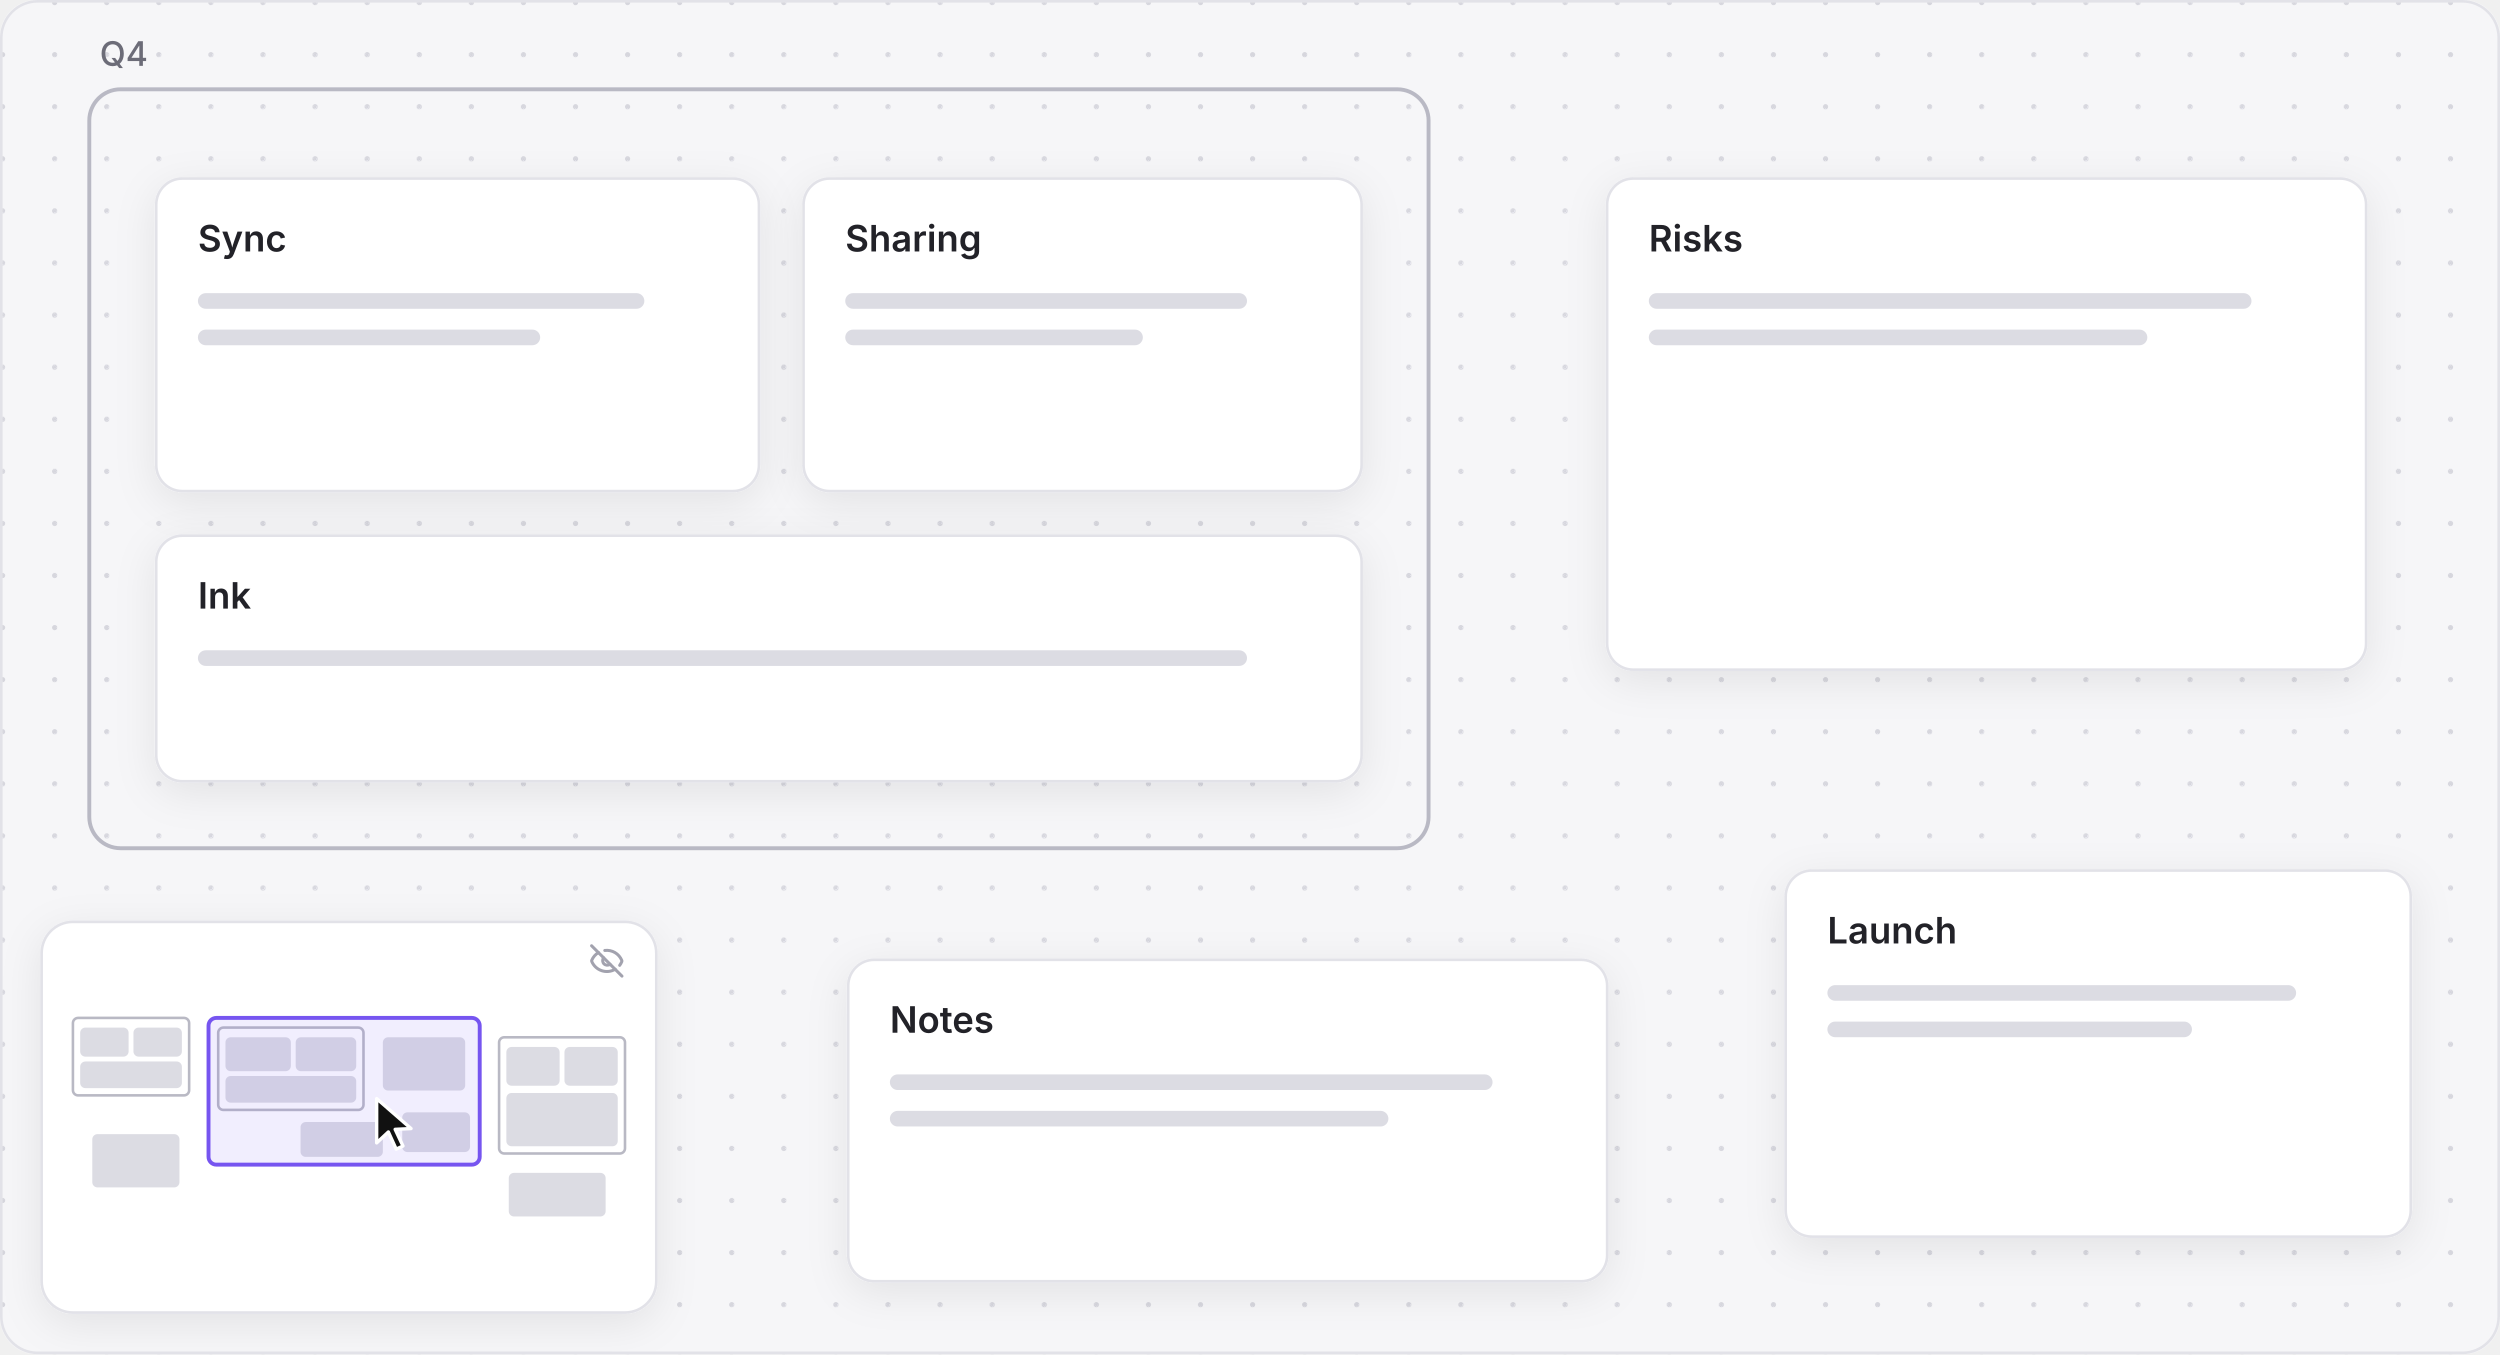
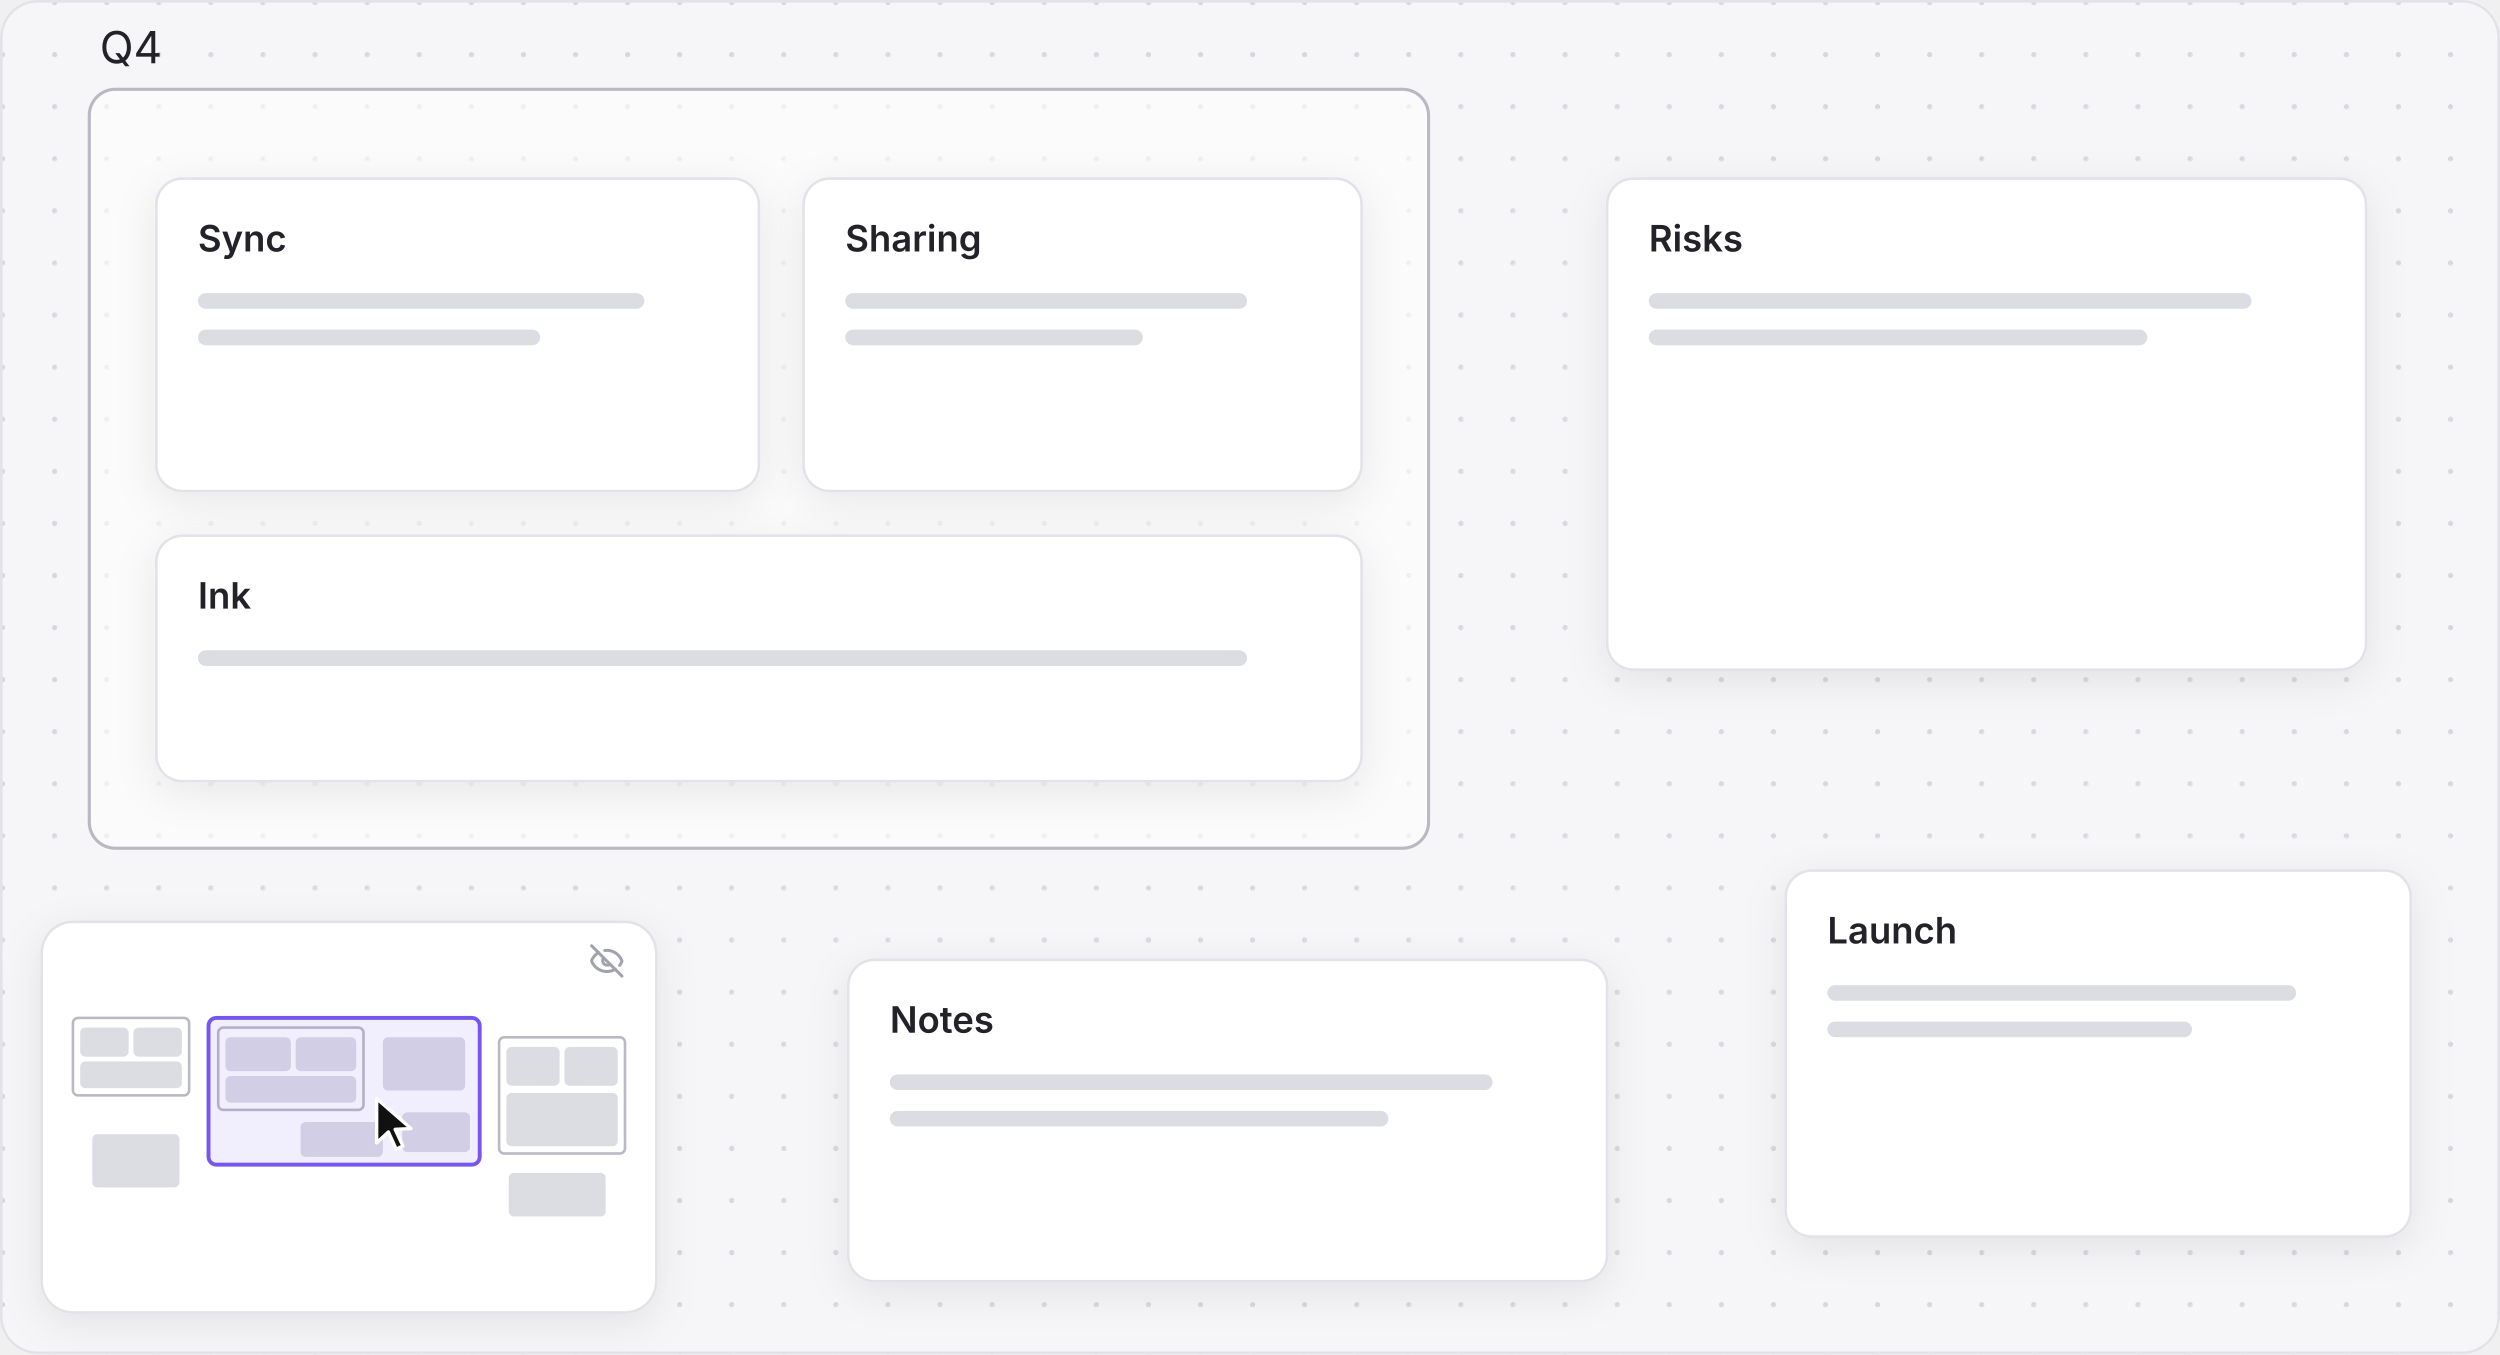
<svg xmlns="http://www.w3.org/2000/svg" viewBox="0 0 960 520" width="960" height="520" role="img" aria-label="Minimap in the lower left, with a box for the part in view">
  <style>
  text { font-family: -apple-system, BlinkMacSystemFont, "Segoe UI", Inter, Roboto, sans-serif; }
  .bg { fill: #f6f6f8; } .dot { fill: #d6d6dd; }
  .surface { fill: #ffffff; stroke: #e2e2e8; stroke-width: 1; }
  .surface-alt { fill: #f3f3f6; stroke: #e2e2e8; stroke-width: 1; }
  .fill-surface { fill: #ffffff; } .fill-alt { fill: #f3f3f6; } .fill-hover { fill: #ececf1; }
  .line { stroke: #e2e2e8; fill: none; } .line-strong { stroke: #b9b9c4; fill: none; }
  .t { fill: #222228; } .tm { fill: #6c6c78; } .tf { fill: #a2a2ae; }
  .bar-t { fill: #dcdce3; } .bar-f { fill: #ececf1; }
  .c { color: #222228; } .cm { color: #6c6c78; } .cf { color: #a2a2ae; } .ca { color: #7655f0; }
  .a { fill: #7655f0; } .as { stroke: #7655f0; fill: none; } .asoft { fill: #7655f0; fill-opacity: .1; }
  .on-a { fill: #ffffff; }
  .ink-red { stroke: #e93147; } .ink-green { stroke: #08b94e; }
  .hl-yellow { stroke: #f5c400; stroke-opacity: .38; }
  .shadow { flood-color: #1b1b30; flood-opacity: .08; }
+   .gfill { fill: #ffffff; fill-opacity: .6; }
+   .o-fill { fill: #f6e5dc; stroke: #d9a184; stroke-width: 1.2; } .o-t { fill: #a8461a; }
+   .chrome { fill: #ececf0; } .ink-dark { stroke: #222228; }
  @media (prefers-color-scheme: dark) {
    .bg { fill: #1c1c1f; } .dot { fill: #38383e; }
    .surface { fill: #26262a; stroke: #36363c; }
    .surface-alt { fill: #2d2d32; stroke: #36363c; }
    .fill-surface { fill: #26262a; } .fill-alt { fill: #2d2d32; } .fill-hover { fill: #34343a; }
    .line { stroke: #36363c; } .line-strong { stroke: #55555e; }
    .t { fill: #e4e4e9; } .tm { fill: #a0a0ab; } .tf { fill: #6d6d78; }
    .bar-t { fill: #3e3e45; } .bar-f { fill: #33333a; }
    .c { color: #e4e4e9; } .cm { color: #a0a0ab; } .cf { color: #6d6d78; } .ca { color: #9b83ff; }
    .a { fill: #8f76ff; } .as { stroke: #8f76ff; } .asoft { fill: #8f76ff; fill-opacity: .16; }
    .on-a { fill: #ffffff; }
    .hl-yellow { stroke-opacity: .3; }
    .shadow { flood-color: #000000; flood-opacity: .35; }
+     .gfill { fill: #ffffff; fill-opacity: .025; }
+     .o-fill { fill: #3a2a22; stroke: #8a5235; } .o-t { fill: #f0a274; }
+     .chrome { fill: #161618; } .ink-dark { stroke: #e4e4e9; }
  }
  .ic { fill: none; stroke: currentColor; stroke-width: 2; stroke-linecap: round; stroke-linejoin: round; }
</style>
  <defs>
    <symbol id="i-pointer" viewBox="0 0 24 24" class="ic">
      <path d="M4.037 4.688a.495.495 0 0 1 .651-.651l16 6.5a.5.5 0 0 1-.063.947l-6.124 1.58a2 2 0 0 0-1.438 1.435l-1.579 6.126a.5.5 0 0 1-.947.063z" />
    </symbol>
    <symbol id="i-card" viewBox="0 0 24 24" class="ic">
      <path d="M16 3H5a2 2 0 0 0-2 2v14a2 2 0 0 0 2 2h14a2 2 0 0 0 2-2V8Z" />
      <path d="M15 3v4a2 2 0 0 0 2 2h4" />
    </symbol>
    <symbol id="i-note" viewBox="0 0 24 24" class="ic">
      <path d="M15 2H6a2 2 0 0 0-2 2v16a2 2 0 0 0 2 2h12a2 2 0 0 0 2-2V7Z" />
      <path d="M14 2v4a2 2 0 0 0 2 2h4" />
      <path d="M10 9H8" />
      <path d="M16 13H8" />
      <path d="M16 17H8" />
    </symbol>
    <symbol id="i-media" viewBox="0 0 24 24" class="ic">
      <rect x="3" y="3" width="18" height="18" rx="2" />
      <circle cx="9" cy="9" r="2" />
      <path d="m21 15-3.086-3.086a2 2 0 0 0-2.828 0L6 21" />
    </symbol>
    <symbol id="i-types" viewBox="0 0 24 24" class="ic">
      <path d="M6 22a2 2 0 0 1-2-2V4a2 2 0 0 1 2-2h8a2.4 2.4 0 0 1 1.7.7l3.6 3.6A2.4 2.4 0 0 1 20 8v12a2 2 0 0 1-2 2Z" />
      <path d="M14 2v5a1 1 0 0 0 1 1h5" />
      <path d="M9 13H8M9 17H8M12.5 13h-1M12.5 17h-1M16 13h-1M16 17h-1" />
    </symbol>
    <symbol id="i-text" viewBox="0 0 24 24" class="ic">
      <path d="M12 4v16" />
      <path d="M4 7V5a1 1 0 0 1 1-1h14a1 1 0 0 1 1 1v2" />
      <path d="M9 20h6" />
    </symbol>
    <symbol id="i-group" viewBox="0 0 24 24" class="ic">
      <path d="M22 6H2M22 18H2M6 2v20M18 2v20" />
    </symbol>
    <symbol id="i-anchor" viewBox="0 0 24 24" class="ic">
      <path d="M12 22V8" />
      <path d="M5 12H2a10 10 0 0 0 20 0h-3" />
      <circle cx="12" cy="5" r="3" />
    </symbol>
    <symbol id="i-marker" viewBox="0 0 24 24" class="ic">
      <path d="M21.174 6.812a1 1 0 0 0-3.986-3.987L3.842 16.174a2 2 0 0 0-.5.83l-1.321 4.352a.5.5 0 0 0 .623.622l4.353-1.32a2 2 0 0 0 .83-.497z" />
      <path d="m15 5 4 4" />
    </symbol>
    <symbol id="i-highlighter" viewBox="0 0 24 24" class="ic">
      <path d="m9 11-6 6v3h9l3-3" />
      <path d="m22 12-4.6 4.6a2 2 0 0 1-2.8 0l-5.2-5.2a2 2 0 0 1 0-2.8L14 4" />
    </symbol>
    <symbol id="i-eraser" viewBox="0 0 24 24" class="ic">
      <path d="M21 21H8a2 2 0 0 1-1.42-.587l-3.994-3.999a2 2 0 0 1 0-2.828l10-10a2 2 0 0 1 2.828 0l5.999 6a2 2 0 0 1 0 2.828L12.834 21" />
      <path d="m5.082 11.09 8.828 8.828" />
    </symbol>
    <symbol id="i-present" viewBox="0 0 24 24" class="ic">
      <path d="M2 3h20" />
      <path d="M21 3v11a2 2 0 0 1-2 2H5a2 2 0 0 1-2-2V3" />
      <path d="m7 21 5-5 5 5" />
    </symbol>
    <symbol id="i-panel" viewBox="0 0 24 24" class="ic">
      <path d="M11.35 22H6a2 2 0 0 1-2-2V4a2 2 0 0 1 2-2h12a2 2 0 0 1 2 2v9.35" />
      <path d="M14 19h6M17 16v6" />
    </symbol>
    <symbol id="i-left" viewBox="0 0 24 24" class="ic">
      <path d="m15 18-6-6 6-6" />
    </symbol>
    <symbol id="i-right" viewBox="0 0 24 24" class="ic">
      <path d="m9 18 6-6-6-6" />
    </symbol>
    <symbol id="i-down" viewBox="0 0 24 24" class="ic">
      <path d="m6 9 6 6 6-6" />
    </symbol>
    <symbol id="i-x" viewBox="0 0 24 24" class="ic">
      <path d="M18 6 6 18M6 6l12 12" />
    </symbol>
    <symbol id="i-search" viewBox="0 0 24 24" class="ic">
      <circle cx="11" cy="11" r="8" />
      <path d="m21 21-4.3-4.3" />
    </symbol>
    <symbol id="i-globe" viewBox="0 0 24 24" class="ic">
      <circle cx="12" cy="12" r="10" />
      <path d="M12 2a14.5 14.5 0 0 0 0 20 14.5 14.5 0 0 0 0-20M2 12h20" />
    </symbol>
    <symbol id="i-pencil" viewBox="0 0 24 24" class="ic">
      <path d="M21.174 6.812a1 1 0 0 0-3.986-3.987L3.842 16.174a2 2 0 0 0-.5.83l-1.321 4.352a.5.5 0 0 0 .623.622l4.353-1.32a2 2 0 0 0 .83-.497z" />
    </symbol>
    <symbol id="i-plus" viewBox="0 0 24 24" class="ic">
      <path d="M5 12h14M12 5v14" />
    </symbol>
    <symbol id="i-minus" viewBox="0 0 24 24" class="ic">
      <path d="M5 12h14" />
    </symbol>
    <symbol id="i-help" viewBox="0 0 24 24" class="ic">
      <circle cx="12" cy="12" r="10" />
      <path d="M9.09 9a3 3 0 0 1 5.83 1c0 2-3 3-3 3M12 17h.01" />
    </symbol>
    <symbol id="i-hide" viewBox="0 0 24 24" class="ic">
      <path d="m2 2 20 20" />
      <path d="M10.7 5.1A10.7 10.7 0 0 1 21.9 11.7a1 1 0 0 1 0 .7 10.7 10.7 0 0 1-1.4 2.5M14.1 14.2a3 3 0 0 1-4.2-4.2M17.5 17.5a10.8 10.8 0 0 1-15.4-5.2 1 1 0 0 1 0-.7 10.8 10.8 0 0 1 4.4-5.1" />
    </symbol>
    <symbol id="i-filter" viewBox="0 0 24 24" class="ic">
      <path d="M3 6h18M7 12h10M10 18h4" />
    </symbol>
    <symbol id="i-more" viewBox="0 0 24 24" class="ic">
      <circle cx="12" cy="12" r="1" />
      <circle cx="19" cy="12" r="1" />
      <circle cx="5" cy="12" r="1" />
    </symbol>
    <symbol id="i-check" viewBox="0 0 24 24" class="ic">
      <path d="M20 6 9 17l-5-5" />
+     </symbol>
+     <symbol id="i-settings" viewBox="0 0 24 24" class="ic">
+       <path d="M12.22 2h-.44a2 2 0 0 0-2 2v.18a2 2 0 0 1-1 1.73l-.43.25a2 2 0 0 1-2 0l-.15-.08a2 2 0 0 0-2.73.73l-.22.38a2 2 0 0 0 .73 2.73l.15.1a2 2 0 0 1 1 1.72v.51a2 2 0 0 1-1 1.74l-.15.09a2 2 0 0 0-.73 2.73l.22.38a2 2 0 0 0 2.73.73l.15-.08a2 2 0 0 1 2 0l.43.25a2 2 0 0 1 1 1.73V20a2 2 0 0 0 2 2h.44a2 2 0 0 0 2-2v-.18a2 2 0 0 1 1-1.73l.43-.25a2 2 0 0 1 2 0l.15.08a2 2 0 0 0 2.73-.73l.22-.39a2 2 0 0 0-.73-2.73l-.15-.08a2 2 0 0 1-1-1.74v-.5a2 2 0 0 1 1-1.74l.15-.09a2 2 0 0 0 .73-2.73l-.22-.38a2 2 0 0 0-2.73-.73l-.15.08a2 2 0 0 1-2 0l-.43-.25a2 2 0 0 1-1-1.73V4a2 2 0 0 0-2-2z" />
+       <circle cx="12" cy="12" r="3" />
+     </symbol>
+     <symbol id="i-reset" viewBox="0 0 24 24" class="ic">
+       <path d="M21 12a9 9 0 1 1-9-9c2.52 0 4.93 1 6.74 2.74L21 8" />
+       <path d="M21 3v5h-5" />
+     </symbol>
+     <symbol id="i-fit" viewBox="0 0 24 24" class="ic">
+       <path d="M8 3H5a2 2 0 0 0-2 2v3M21 8V5a2 2 0 0 0-2-2h-3M3 16v3a2 2 0 0 0 2 2h3M16 21h3a2 2 0 0 0 2-2v-3" />
+     </symbol>
+     <symbol id="i-undo" viewBox="0 0 24 24" class="ic">
+       <path d="M9 14 4 9l5-5" />
+       <path d="M4 9h10.5a5.5 5.5 0 0 1 0 11H11" />
+     </symbol>
+     <symbol id="i-redo" viewBox="0 0 24 24" class="ic">
+       <path d="m15 14 5-5-5-5" />
+       <path d="M20 9H9.5a5.5 5.5 0 0 0 0 11H13" />
+     </symbol>
+     <symbol id="i-layers" viewBox="0 0 24 24" class="ic">
+       <path d="M12.83 2.18a2 2 0 0 0-1.66 0L2.6 6.08a1 1 0 0 0 0 1.83l8.58 3.91a2 2 0 0 0 1.66 0l8.58-3.9a1 1 0 0 0 0-1.83Z" />
+       <path d="m22 17.65-9.17 4.16a2 2 0 0 1-1.66 0L2 17.65" />
+       <path d="m22 12.65-9.17 4.16a2 2 0 0 1-1.66 0L2 12.65" />
+     </symbol>
+     <symbol id="i-map" viewBox="0 0 24 24" class="ic">
+       <path d="M14.106 5.553a2 2 0 0 0 1.788 0l3.659-1.83A1 1 0 0 1 21 4.619v12.764a1 1 0 0 1-.553.894l-4.553 2.277a2 2 0 0 1-1.788 0l-4.212-2.106a2 2 0 0 0-1.788 0l-3.659 1.83A1 1 0 0 1 3 19.381V6.618a1 1 0 0 1 .553-.894l4.553-2.277a2 2 0 0 1 1.788 0z" />
+       <path d="M15 5.764v15M9 3.236v15" />
+     </symbol>
+     <symbol id="i-back" viewBox="0 0 24 24" class="ic">
+       <path d="m12 19-7-7 7-7M19 12H5" />
+     </symbol>
+     <symbol id="i-fwd" viewBox="0 0 24 24" class="ic">
+       <path d="M5 12h14M12 5l7 7-7 7" />
+     </symbol>
+     <symbol id="i-sidebar" viewBox="0 0 24 24" class="ic">
+       <rect width="18" height="18" x="3" y="3" rx="2" />
+       <path d="M9 3v18" />
    </symbol>
    <symbol id="i-grip" viewBox="0 0 24 24" class="ic">
      <circle cx="9" cy="6" r="1" />
      <circle cx="9" cy="12" r="1" />
      <circle cx="9" cy="18" r="1" />
      <circle cx="15" cy="6" r="1" />
      <circle cx="15" cy="12" r="1" />
      <circle cx="15" cy="18" r="1" />
    </symbol>
    <pattern id="dots" width="20" height="20" patternUnits="userSpaceOnUse">
      <circle cx="1" cy="1" r="1" class="dot" />
    </pattern>
    <filter id="sh" x="-20%" y="-20%" width="140%" height="160%">
      <feDropShadow dx="0" dy="4" stdDeviation="8" class="shadow" />
    </filter>
    <linearGradient id="sky" x1="0" y1="0" x2="0" y2="1">
      <stop offset="0" stop-color="#b9c7ff" />
      <stop offset="1" stop-color="#e9d8ff" />
    </linearGradient>
    <linearGradient id="dusk" x1="0" y1="0" x2="1" y2="1">
      <stop offset="0" stop-color="#ffd1b3" />
      <stop offset="1" stop-color="#f6a8c4" />
    </linearGradient>
    <clipPath id="frame">
      <rect width="960" height="520" rx="14" />
    </clipPath>
  </defs>
  <g clip-path="url(#frame)">
    <rect width="960" height="520" class="bg" />
    <rect width="960" height="520" fill="url(#dots)" />
-     <rect x="34.286" y="34.286" width="514.286" height="291.429" rx="12" class="line-strong" stroke-width="1.5" />
-     <text x="38.286" y="25.286" font-size="13" font-weight="500" text-anchor="start" class="tm">Q4</text>
+     <rect x="34.286" y="34.286" width="514.286" height="291.429" rx="10" class="gfill" />
+     <rect x="34.286" y="34.286" width="514.286" height="291.429" rx="10" class="line-strong" stroke-width="1.2" />
+     <text x="38.286" y="24.286" font-size="17" font-weight="400" text-anchor="start" class="t">Q4</text>
    <rect x="60" y="68.571" width="231.429" height="120" rx="10" class="surface" filter="url(#sh)" />
    <text x="76" y="96.571" font-size="14" font-weight="600" text-anchor="start" class="t">Sync</text>
    <rect x="76" y="112.571" width="171.429" height="6" rx="3" class="bar-t" />
    <rect x="76" y="126.571" width="131.429" height="6" rx="3" class="bar-t" />
    <rect x="308.571" y="68.571" width="214.286" height="120" rx="10" class="surface" filter="url(#sh)" />
    <text x="324.571" y="96.571" font-size="14" font-weight="600" text-anchor="start" class="t">Sharing</text>
    <rect x="324.571" y="112.571" width="154.286" height="6" rx="3" class="bar-t" />
    <rect x="324.571" y="126.571" width="114.286" height="6" rx="3" class="bar-t" />
    <rect x="60" y="205.714" width="462.857" height="94.286" rx="10" class="surface" filter="url(#sh)" />
    <text x="76" y="233.714" font-size="14" font-weight="600" text-anchor="start" class="t">Ink</text>
    <rect x="76" y="249.714" width="402.857" height="6" rx="3" class="bar-t" />
    <rect x="617.143" y="68.571" width="291.429" height="188.571" rx="10" class="surface" filter="url(#sh)" />
    <text x="633.143" y="96.571" font-size="14" font-weight="600" text-anchor="start" class="t">Risks</text>
    <rect x="633.143" y="112.571" width="231.429" height="6" rx="3" class="bar-t" />
    <rect x="633.143" y="126.571" width="191.429" height="6" rx="3" class="bar-t" />
    <rect x="325.714" y="368.571" width="291.429" height="123.429" rx="10" class="surface" filter="url(#sh)" />
    <text x="341.714" y="396.571" font-size="14" font-weight="600" text-anchor="start" class="t">Notes</text>
    <rect x="341.714" y="412.571" width="231.429" height="6" rx="3" class="bar-t" />
    <rect x="341.714" y="426.571" width="191.429" height="6" rx="3" class="bar-t" />
    <rect x="685.714" y="334.286" width="240" height="140.571" rx="10" class="surface" filter="url(#sh)" />
    <text x="701.714" y="362.286" font-size="14" font-weight="600" text-anchor="start" class="t">Launch</text>
    <rect x="701.714" y="378.286" width="180" height="6" rx="3" class="bar-t" />
    <rect x="701.714" y="392.286" width="140" height="6" rx="3" class="bar-t" />
    <rect x="16" y="354" width="236" height="150" rx="12" class="surface" filter="url(#sh)" />
    <rect x="28" y="390.877" width="44.632" height="29.754" rx="2" class="line-strong" stroke-width="1" />
    <rect x="30.789" y="394.596" width="18.596" height="11.158" rx="2" class="bar-t" />
    <rect x="51.246" y="394.596" width="18.596" height="11.158" rx="2" class="bar-t" />
    <rect x="30.789" y="407.614" width="39.053" height="10.228" rx="2" class="bar-t" />
    <rect x="35.439" y="435.509" width="33.474" height="20.456" rx="2" class="bar-t" />
    <rect x="83.789" y="394.596" width="55.789" height="31.614" rx="2" class="line-strong" stroke-width="1" />
    <rect x="86.579" y="398.316" width="25.105" height="13.018" rx="2" class="bar-t" />
    <rect x="113.544" y="398.316" width="23.246" height="13.018" rx="2" class="bar-t" />
    <rect x="86.579" y="413.193" width="50.211" height="10.228" rx="2" class="bar-t" />
    <rect x="147.018" y="398.316" width="31.614" height="20.456" rx="2" class="bar-t" />
    <rect x="115.404" y="430.86" width="31.614" height="13.389" rx="2" class="bar-t" />
    <rect x="154.456" y="427.14" width="26.035" height="15.249" rx="2" class="bar-t" />
    <rect x="191.649" y="398.316" width="48.351" height="44.632" rx="2" class="line-strong" stroke-width="1" />
    <rect x="194.439" y="402.035" width="20.456" height="14.877" rx="2" class="bar-t" />
    <rect x="216.754" y="402.035" width="20.456" height="14.877" rx="2" class="bar-t" />
    <rect x="194.439" y="419.702" width="42.772" height="20.456" rx="2" class="bar-t" />
    <rect x="195.368" y="450.386" width="37.193" height="16.737" rx="2" class="bar-t" />
    <rect x="80.07" y="390.877" width="104.14" height="56.347" rx="3" class="asoft" />
    <rect x="80.07" y="390.877" width="104.14" height="56.347" rx="3" class="as" stroke-width="1.5" />
    <use href="#i-hide" x="226" y="362" width="14" height="14" class="cf" />
    <path d="M144.637 421.868l0 17l4.5-4.2l3 6.6l2.6-1.2l-3-6.4l6.1-.3z" fill="#111" stroke="#fff" stroke-width="1.3" stroke-linejoin="round" />
  </g>
  <rect x=".5" y=".5" width="959" height="519" rx="14" class="line" />
</svg>
